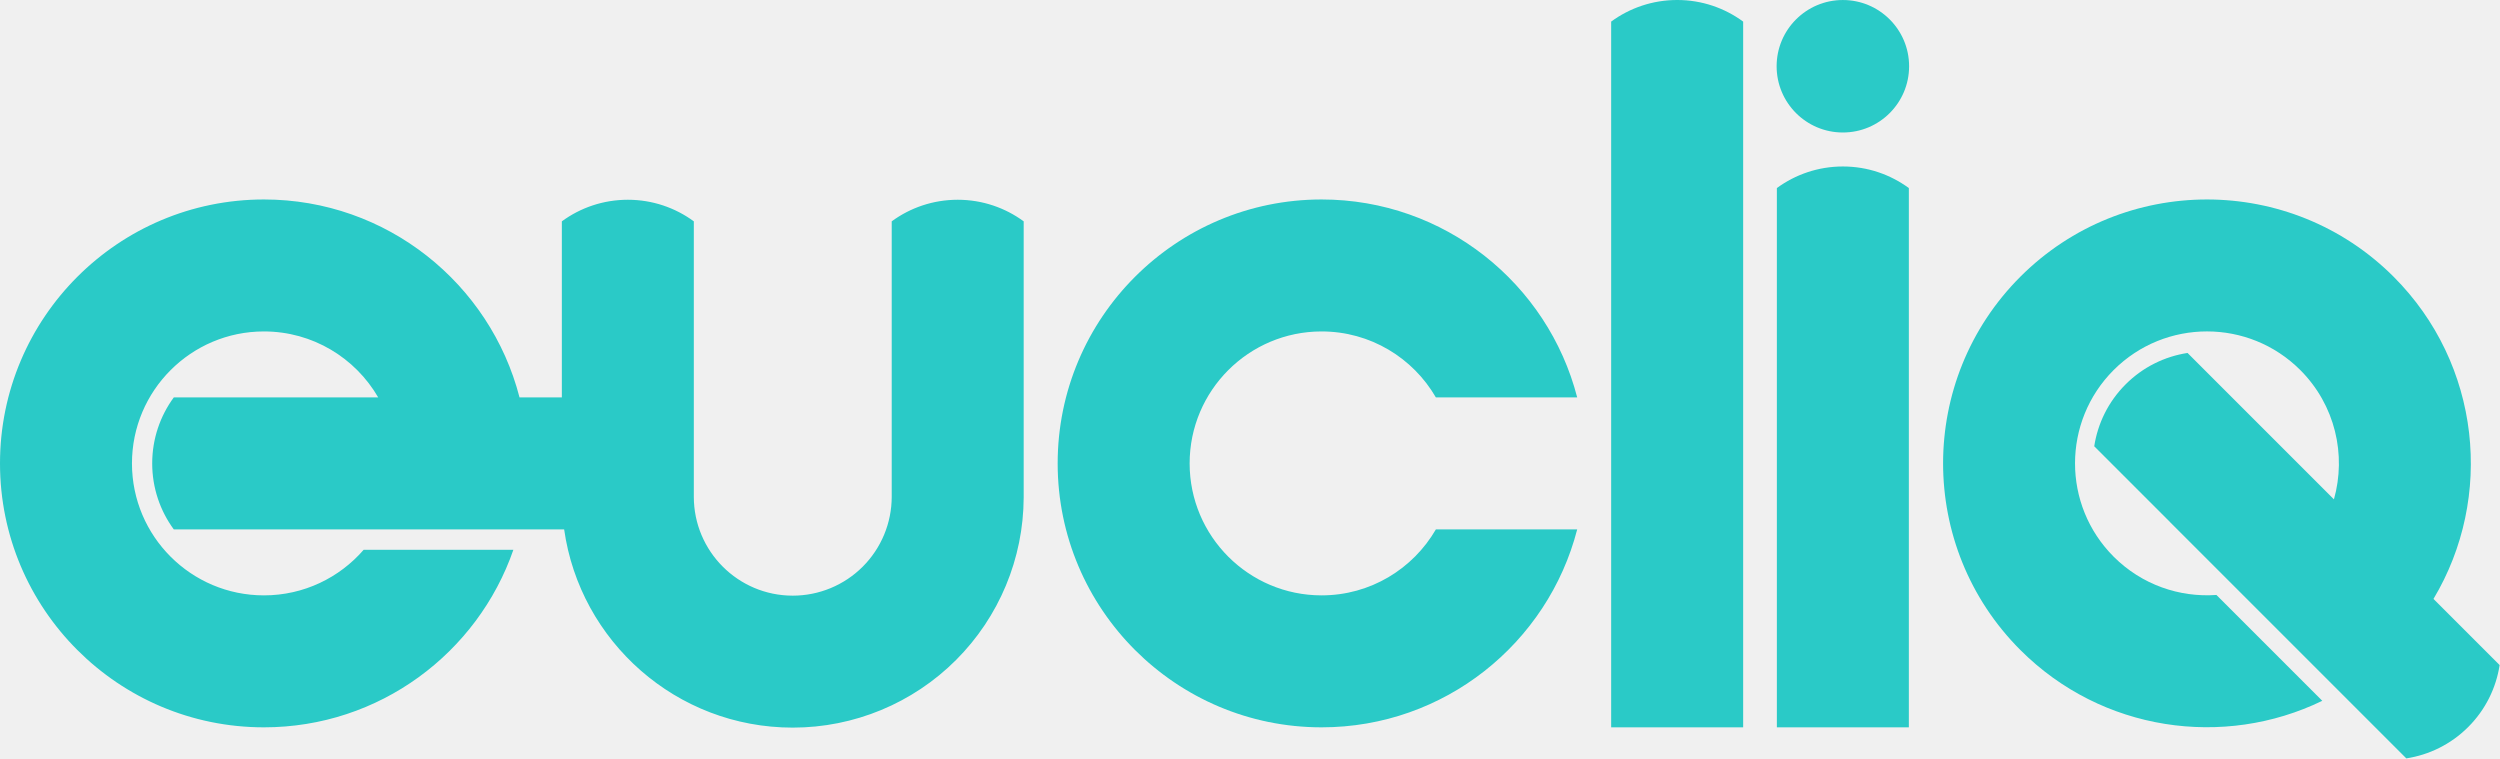
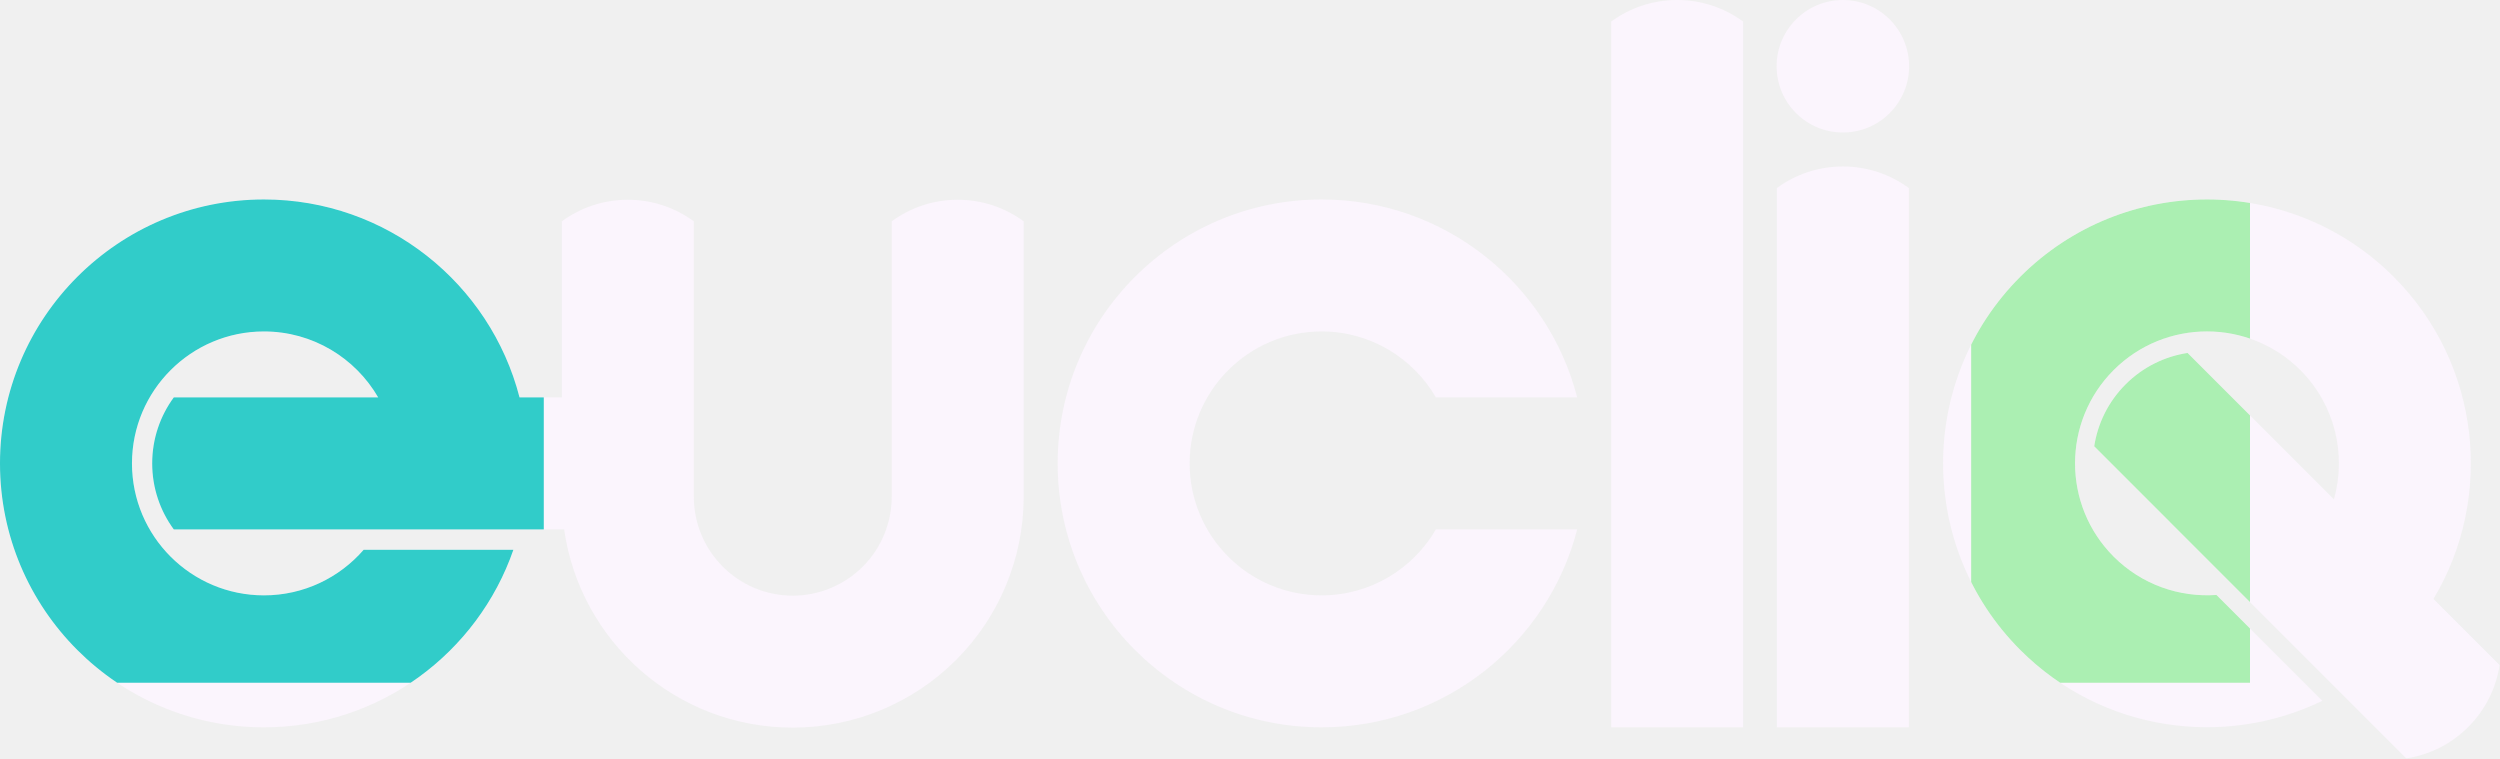
<svg xmlns="http://www.w3.org/2000/svg" width="100%" height="100%" viewBox="0 0 3678 1116" version="1.1" xml:space="preserve" style="fill-rule:evenodd;clip-rule:evenodd;stroke-linejoin:round;stroke-miterlimit:2;">
  <defs>
-     <linearGradient id="brand-wordmark" x1="0" y1="0" x2="3678" y2="0" gradientUnits="userSpaceOnUse">
-       <stop offset="0" stop-color="#2acac7" />
-       <stop offset="0.2" stop-color="#2acac7" />
-       <stop offset="0.32" stop-color="#fbf5fd" />
-       <stop offset="0.72" stop-color="#fbf5fd" />
-       <stop offset="0.84" stop-color="#a8eeaf" />
-       <stop offset="1" stop-color="#a8eeaf" />
-     </linearGradient>
+     <clipPath id="first-letter" clipPathUnits="userSpaceOnUse">
+       <rect width="800" height="1116" />
+     </clipPath>
+     <clipPath id="last-letter" clipPathUnits="userSpaceOnUse">
+       <rect x="2900" width="778" height="1116" />
+     </clipPath>
+     <mask id="first-letter-mask" maskUnits="userSpaceOnUse" width="3678" height="1116">
+       <use href="#wordmark" clip-path="url(#first-letter)" fill="#fff" />
+     </mask>
+     <mask id="last-letter-mask" maskUnits="userSpaceOnUse" width="3678" height="1116">
+       <use href="#wordmark" clip-path="url(#last-letter)" fill="#fff" />
+     </mask>
    <style>
-             path, circle { fill: url(#brand-wordmark) !important; }
+             #wordmark path, #wordmark circle { fill: #fbf5fd !important; }
        </style>
  </defs>
-   <g transform="matrix(1,0,0,1,-634.9171,-560.1613)">
+   <g id="wordmark" transform="matrix(1,0,0,1,-634.9171,-560.1613)">
    <g transform="matrix(117.4695,0,0,95.93704,-23017.985,-103492.004)">
      <path d="M221.532,1095.742L221.532,1084.919C221.764,1084.711 222.05,1084.588 222.359,1084.588C222.668,1084.588 222.953,1084.711 223.185,1084.919L223.185,1095.742L221.532,1095.742Z" style="fill:rgb(42,202,199);" />
    </g>
    <g transform="matrix(117.4695,0,0,95.93704,-22774.213,-103492.004)">
      <path d="M221.532,1095.742L221.532,1087.472C221.764,1087.264 222.05,1087.141 222.359,1087.141C222.668,1087.141 222.953,1087.264 223.185,1087.472L223.185,1095.742L221.532,1095.742Z" style="fill:rgb(42,202,199);" />
    </g>
    <g transform="matrix(1.09933,0,0,1.09933,564.3459,8.782536)">
      <circle cx="2530.444" cy="590.227" r="88.645" style="fill:rgb(42,202,199);" />
    </g>
    <g transform="matrix(1,0,0,1,55.09608,-32.22639)">
      <path d="M1409.79,1371.222L835.492,1371.222C815.534,1344.013 803.743,1310.447 803.743,1274.148C803.743,1237.85 815.534,1204.283 835.492,1177.074L1136.257,1177.074C1102.668,1119.061 1039.918,1080 968.117,1080C860.964,1080 773.969,1166.995 773.969,1274.148C773.969,1381.301 860.964,1468.296 968.117,1468.296C1026.694,1468.296 1079.246,1442.299 1114.856,1401.222L1335.109,1401.222C1282.427,1553.203 1137.929,1662.444 968.117,1662.444C753.81,1662.444 579.821,1488.455 579.821,1274.148C579.821,1059.842 753.81,885.852 968.117,885.852C1148.909,885.852 1301.008,1009.678 1344.159,1177.074L1406.413,1177.074L1406.413,918.015C1433.622,898.058 1467.189,886.266 1503.487,886.266C1539.787,886.266 1573.352,898.058 1600.563,918.015L1600.563,1323.136C1600.563,1403.534 1665.737,1468.71 1746.137,1468.71C1784.745,1468.71 1821.773,1453.373 1849.074,1426.072C1876.374,1398.772 1891.71,1361.745 1891.71,1323.136L1891.71,918.015C1918.921,898.058 1952.486,886.266 1988.786,886.266C2025.084,886.266 2058.649,898.058 2085.86,918.015L2085.86,1324.469L2085.857,1324.469C2085.505,1414.089 2049.753,1499.96 1986.357,1563.356C1922.646,1627.067 1836.237,1662.859 1746.137,1662.859C1574.837,1662.859 1433.148,1536.073 1409.79,1371.222Z" style="fill:rgb(42,202,199);" />
    </g>
    <g transform="matrix(1.006217,0,0,1.000361,1071.374,23.0476)">
      <path d="M1872.279,1315.473C1829.395,1482.809 1678.235,1606.59 1498.56,1606.59C1285.578,1606.59 1112.663,1432.663 1112.663,1218.434C1112.663,1004.205 1285.578,830.278 1498.56,830.278C1678.235,830.278 1829.395,954.059 1872.279,1121.395L1665.662,1121.395C1632.28,1063.403 1569.918,1024.356 1498.56,1024.356C1392.069,1024.356 1305.612,1111.32 1305.612,1218.434C1305.612,1325.549 1392.069,1412.512 1498.56,1412.512C1569.918,1412.512 1632.28,1373.465 1665.662,1315.473L1872.279,1315.473Z" style="fill:rgb(42,202,199);" />
    </g>
    <g transform="matrix(0.707107,0.707107,-0.707107,0.707107,4098.207,-343.6752)">
      <path d="M1137.639,1179.5C1104.408,1120.153 1040.914,1080 968.117,1080C860.964,1080 773.969,1166.995 773.969,1274.148C773.969,1381.301 860.964,1468.296 968.117,1468.296C1026.694,1468.296 1079.246,1442.299 1114.856,1401.222L1335.109,1401.222C1282.427,1553.203 1137.929,1662.444 968.117,1662.444C753.81,1662.444 579.821,1488.455 579.821,1274.148C579.821,1059.842 753.81,885.852 968.117,885.852C1149.799,885.852 1302.504,1010.9 1344.788,1179.549L1482.411,1179.549C1502.368,1206.758 1514.16,1240.324 1514.16,1276.623C1514.16,1312.921 1502.368,1346.487 1482.411,1373.697L990.775,1373.697C990.778,1373.681 990.781,1373.665 990.784,1373.648L833.066,1373.648C813.108,1346.439 801.317,1312.873 801.317,1276.574C801.317,1240.276 813.108,1206.71 833.066,1179.5L1137.639,1179.5Z" style="fill:rgb(42,202,199);" />
    </g>
  </g>
+   <rect width="3678" height="1116" fill="#2acac7" mask="url(#first-letter-mask)" />
+   <rect width="3678" height="1116" fill="#a8eeaf" mask="url(#last-letter-mask)" />
</svg>
